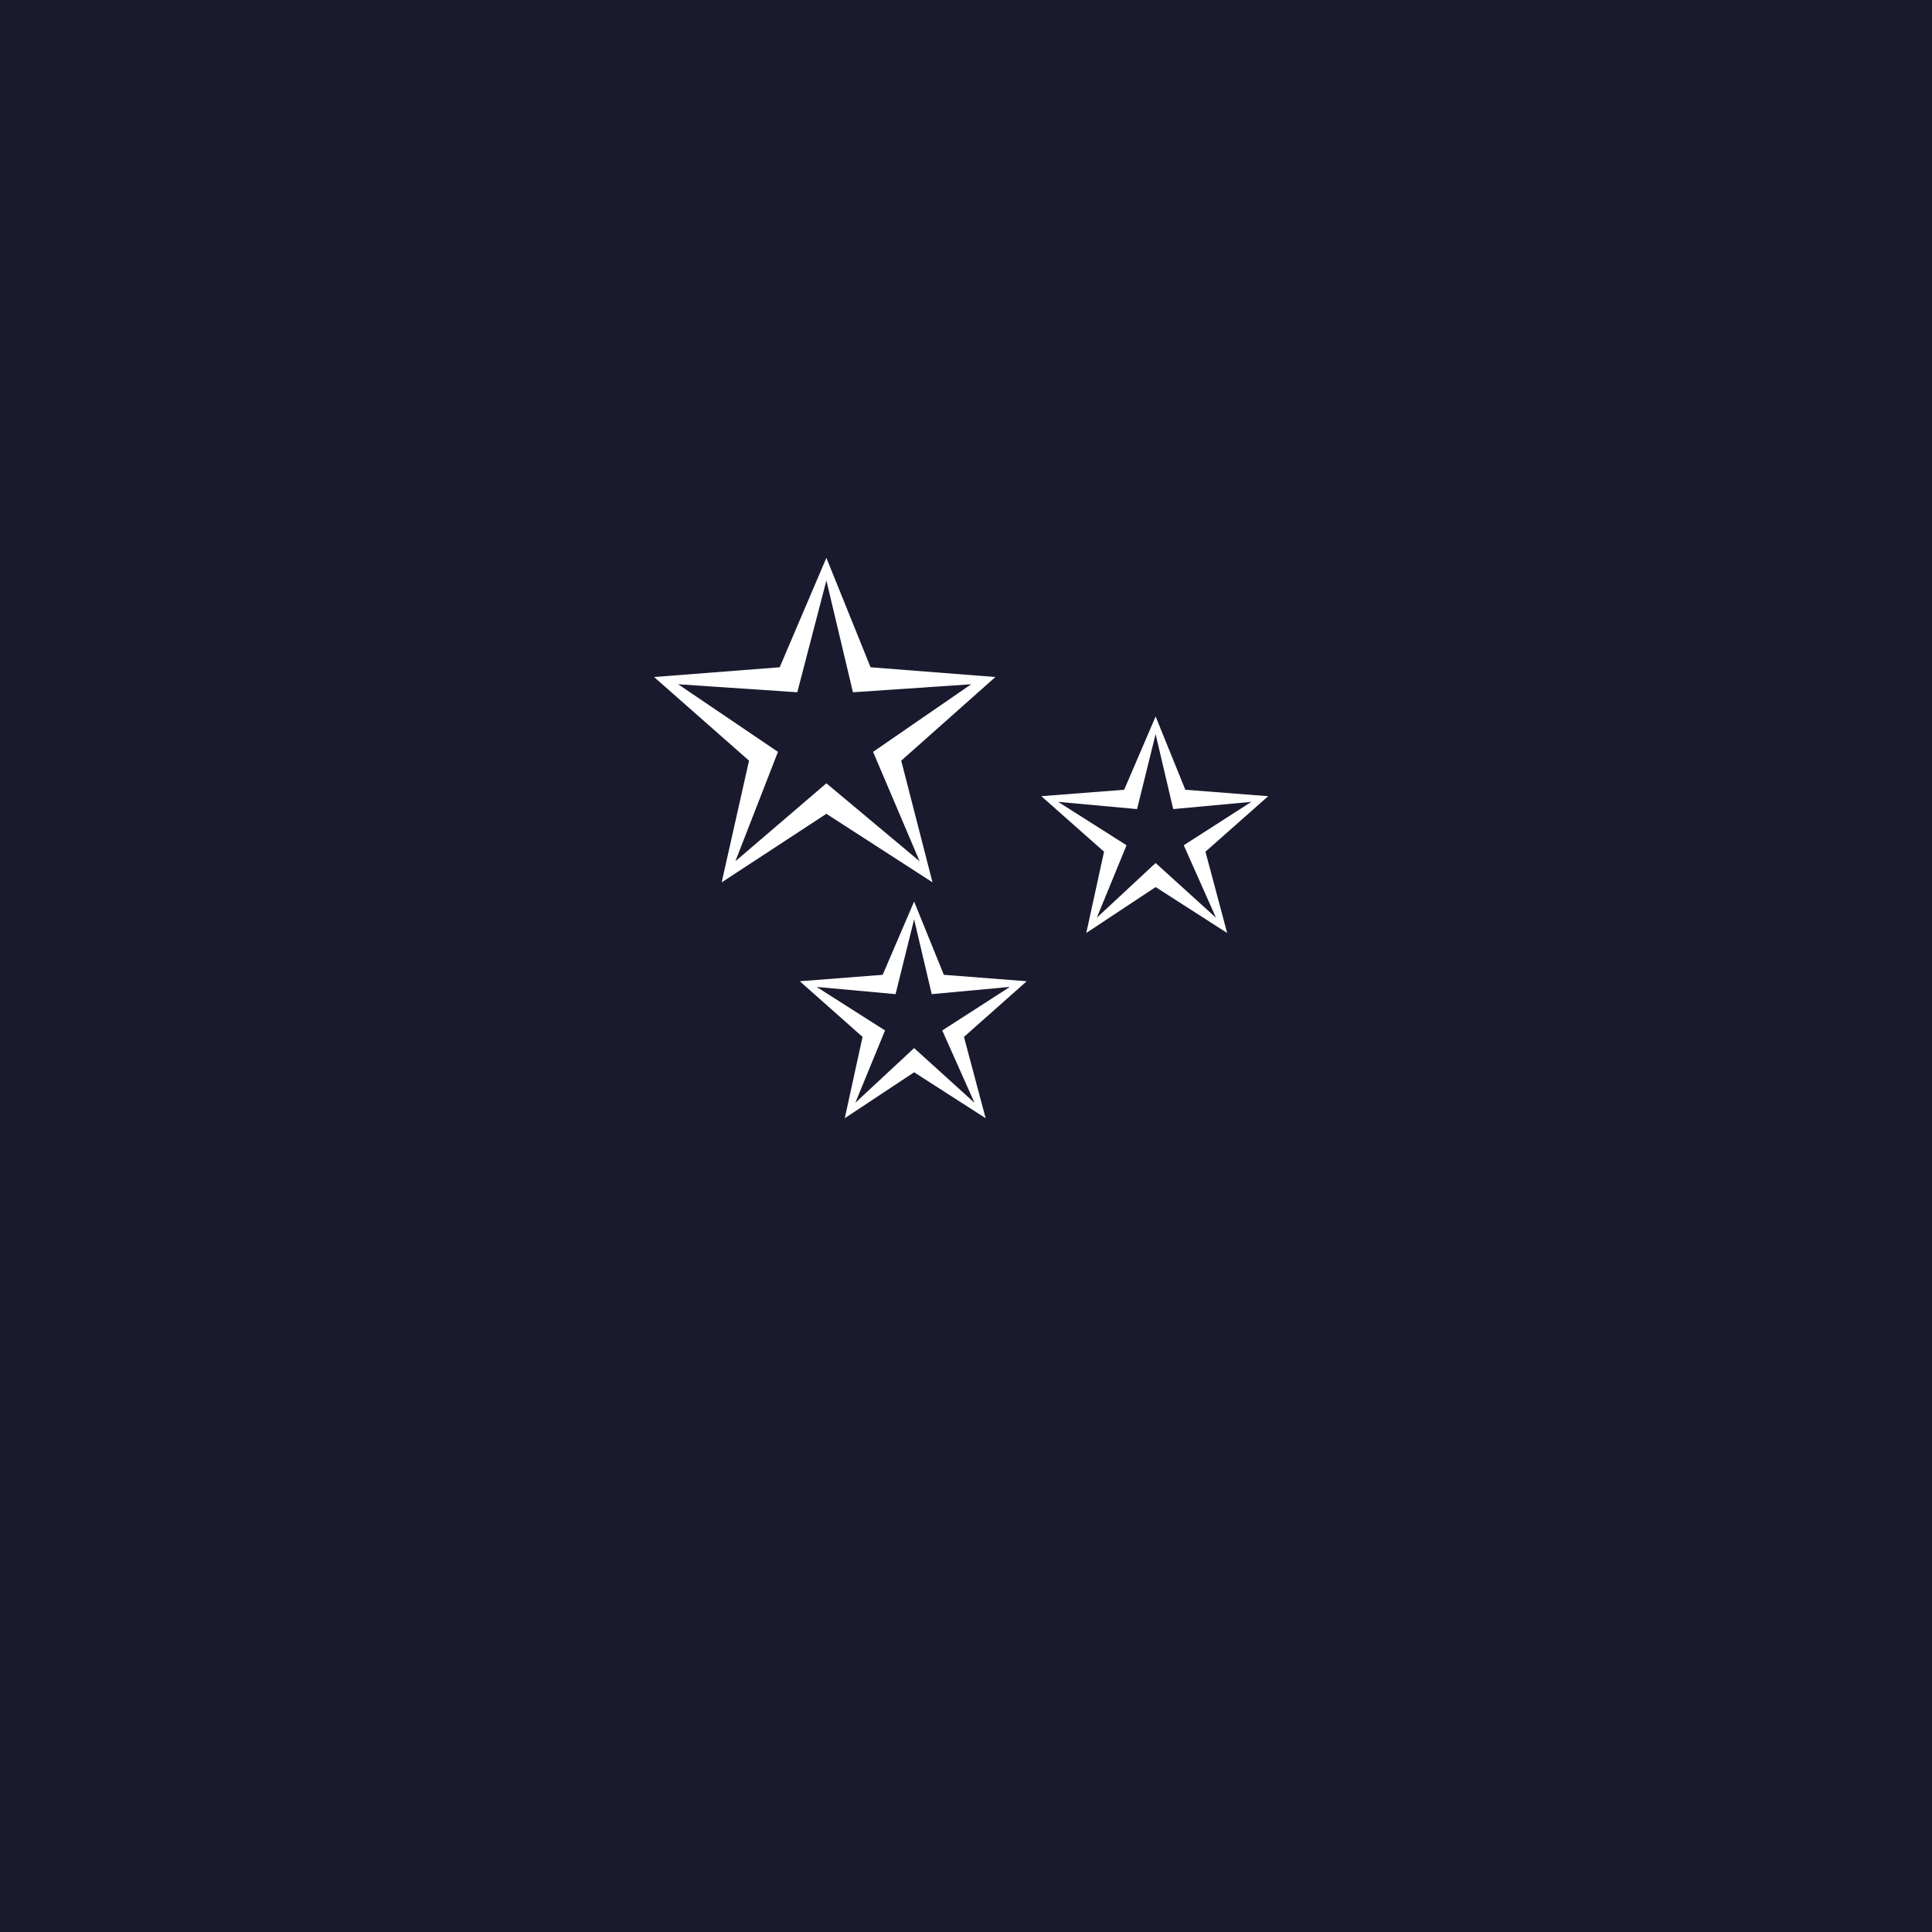
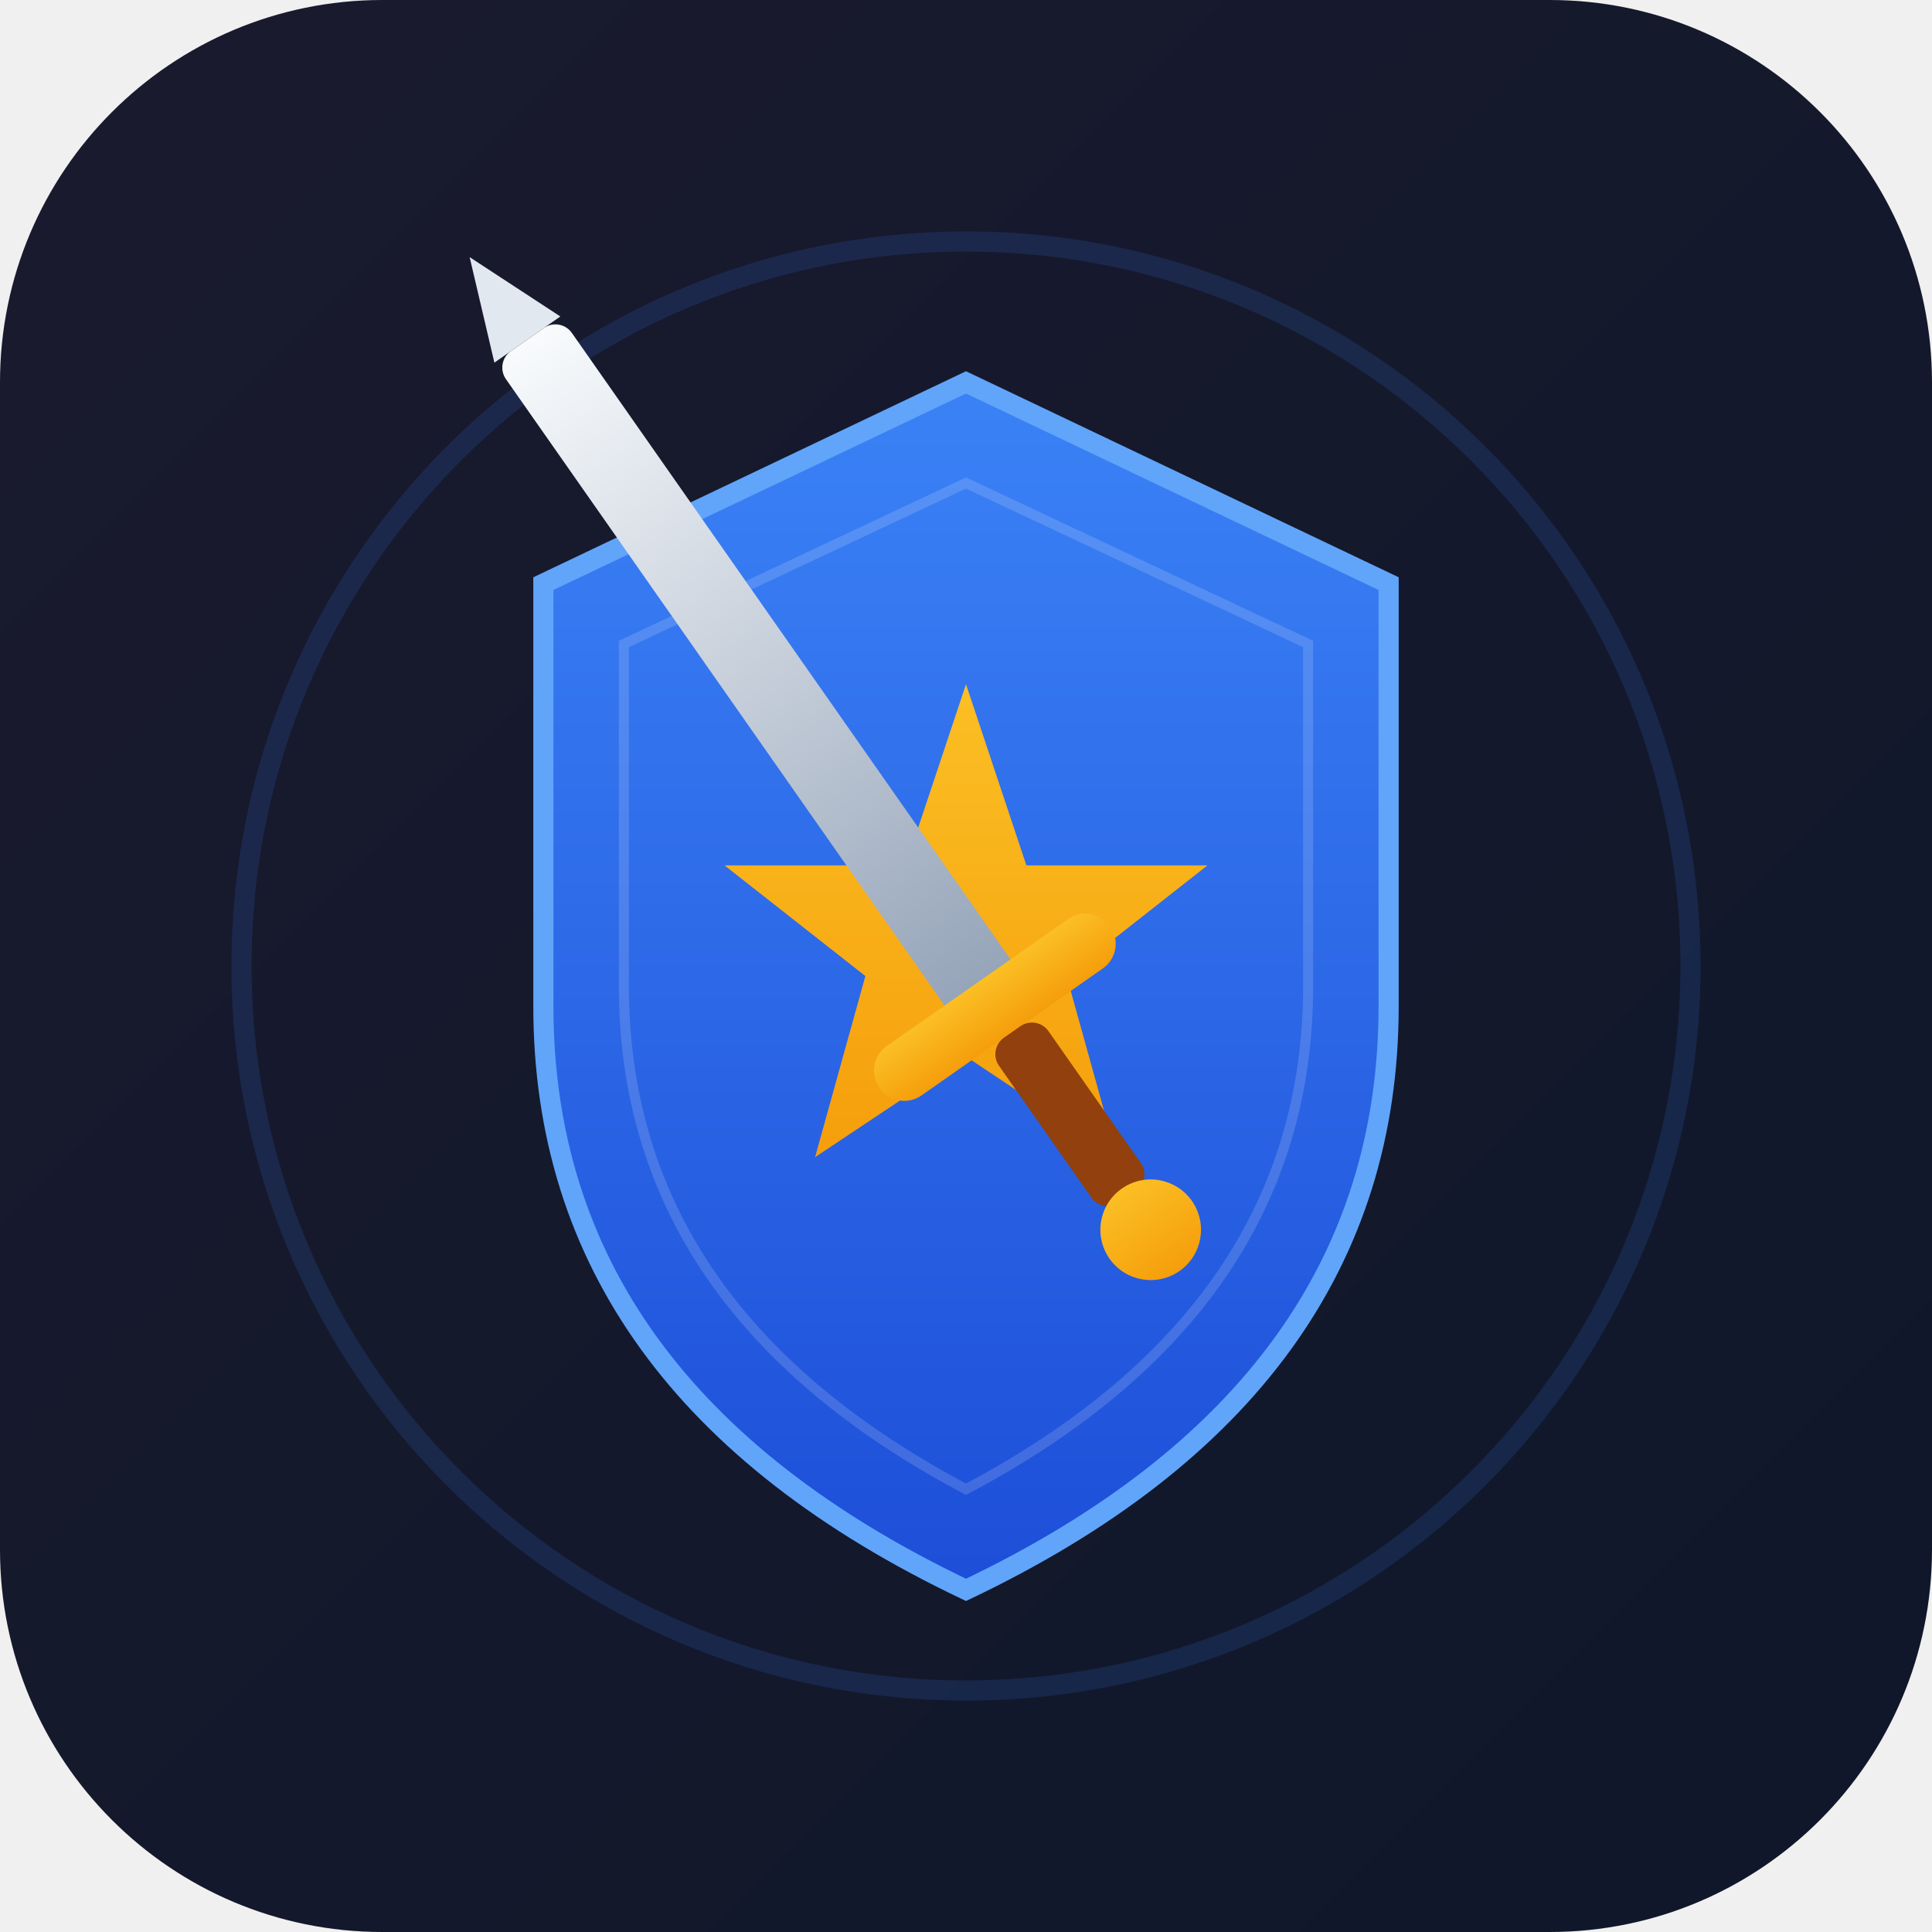
<svg xmlns="http://www.w3.org/2000/svg" viewBox="0 0 192 192">
-   <rect width="192" height="192" fill="#1a1a2e" />
-   <text x="96" y="110" font-size="80" text-anchor="middle" fill="#fff">✨</text>
+   <defs>
+     <linearGradient id="bg" x1="0" y1="0" x2="1" y2="1">
+       <stop offset="0%" stop-color="#1a1a2e" />
+       <stop offset="100%" stop-color="#0f172a" />
+     </linearGradient>
+     <linearGradient id="shield" x1="0" y1="0" x2="0" y2="1">
+       <stop offset="0%" stop-color="#3b82f6" />
+       <stop offset="100%" stop-color="#1d4ed8" />
+     </linearGradient>
+     <linearGradient id="sword" x1="0" y1="0" x2="0" y2="1">
+       <stop offset="0%" stop-color="#f8fafc" />
+       <stop offset="100%" stop-color="#94a3b8" />
+     </linearGradient>
+     <linearGradient id="gold" x1="0" y1="0" x2="0" y2="1">
+       <stop offset="0%" stop-color="#fbbf24" />
+       <stop offset="100%" stop-color="#f59e0b" />
+     </linearGradient>
+   </defs>
+   <rect width="192" height="192" rx="38" fill="url(#bg)" />
+   <circle cx="96" cy="96" r="72" fill="none" stroke="rgba(59,130,246,0.15)" stroke-width="2" />
+   <path d="M96 38 L138 58 L138 100 Q138 138 96 158 Q54 138 54 100 L54 58 Z" fill="url(#shield)" stroke="#60a5fa" stroke-width="2" />
+   <path d="M96 48 L130 64 L130 98 Q130 130 96 148 Q62 130 62 98 L62 64 Z" fill="none" stroke="rgba(255,255,255,0.15)" stroke-width="1" />
+   <polygon points="96,68 102,86 120,86 106,97 111,115 96,105 81,115 86,97 72,86 90,86" fill="url(#gold)" />
+   <g transform="rotate(-35, 96, 96)">
+     <rect x="92" y="20" width="8" height="80" rx="2" fill="url(#sword)" />
+     <polygon points="92,20 100,20 96,10" fill="#e2e8f0" />
+     <rect x="82" y="98" width="28" height="6" rx="3" fill="url(#gold)" />
+     <rect x="93" y="104" width="6" height="20" rx="2" fill="#92400e" />
+     <circle cx="96" cy="128" r="5" fill="url(#gold)" />
+   </g>
</svg>
